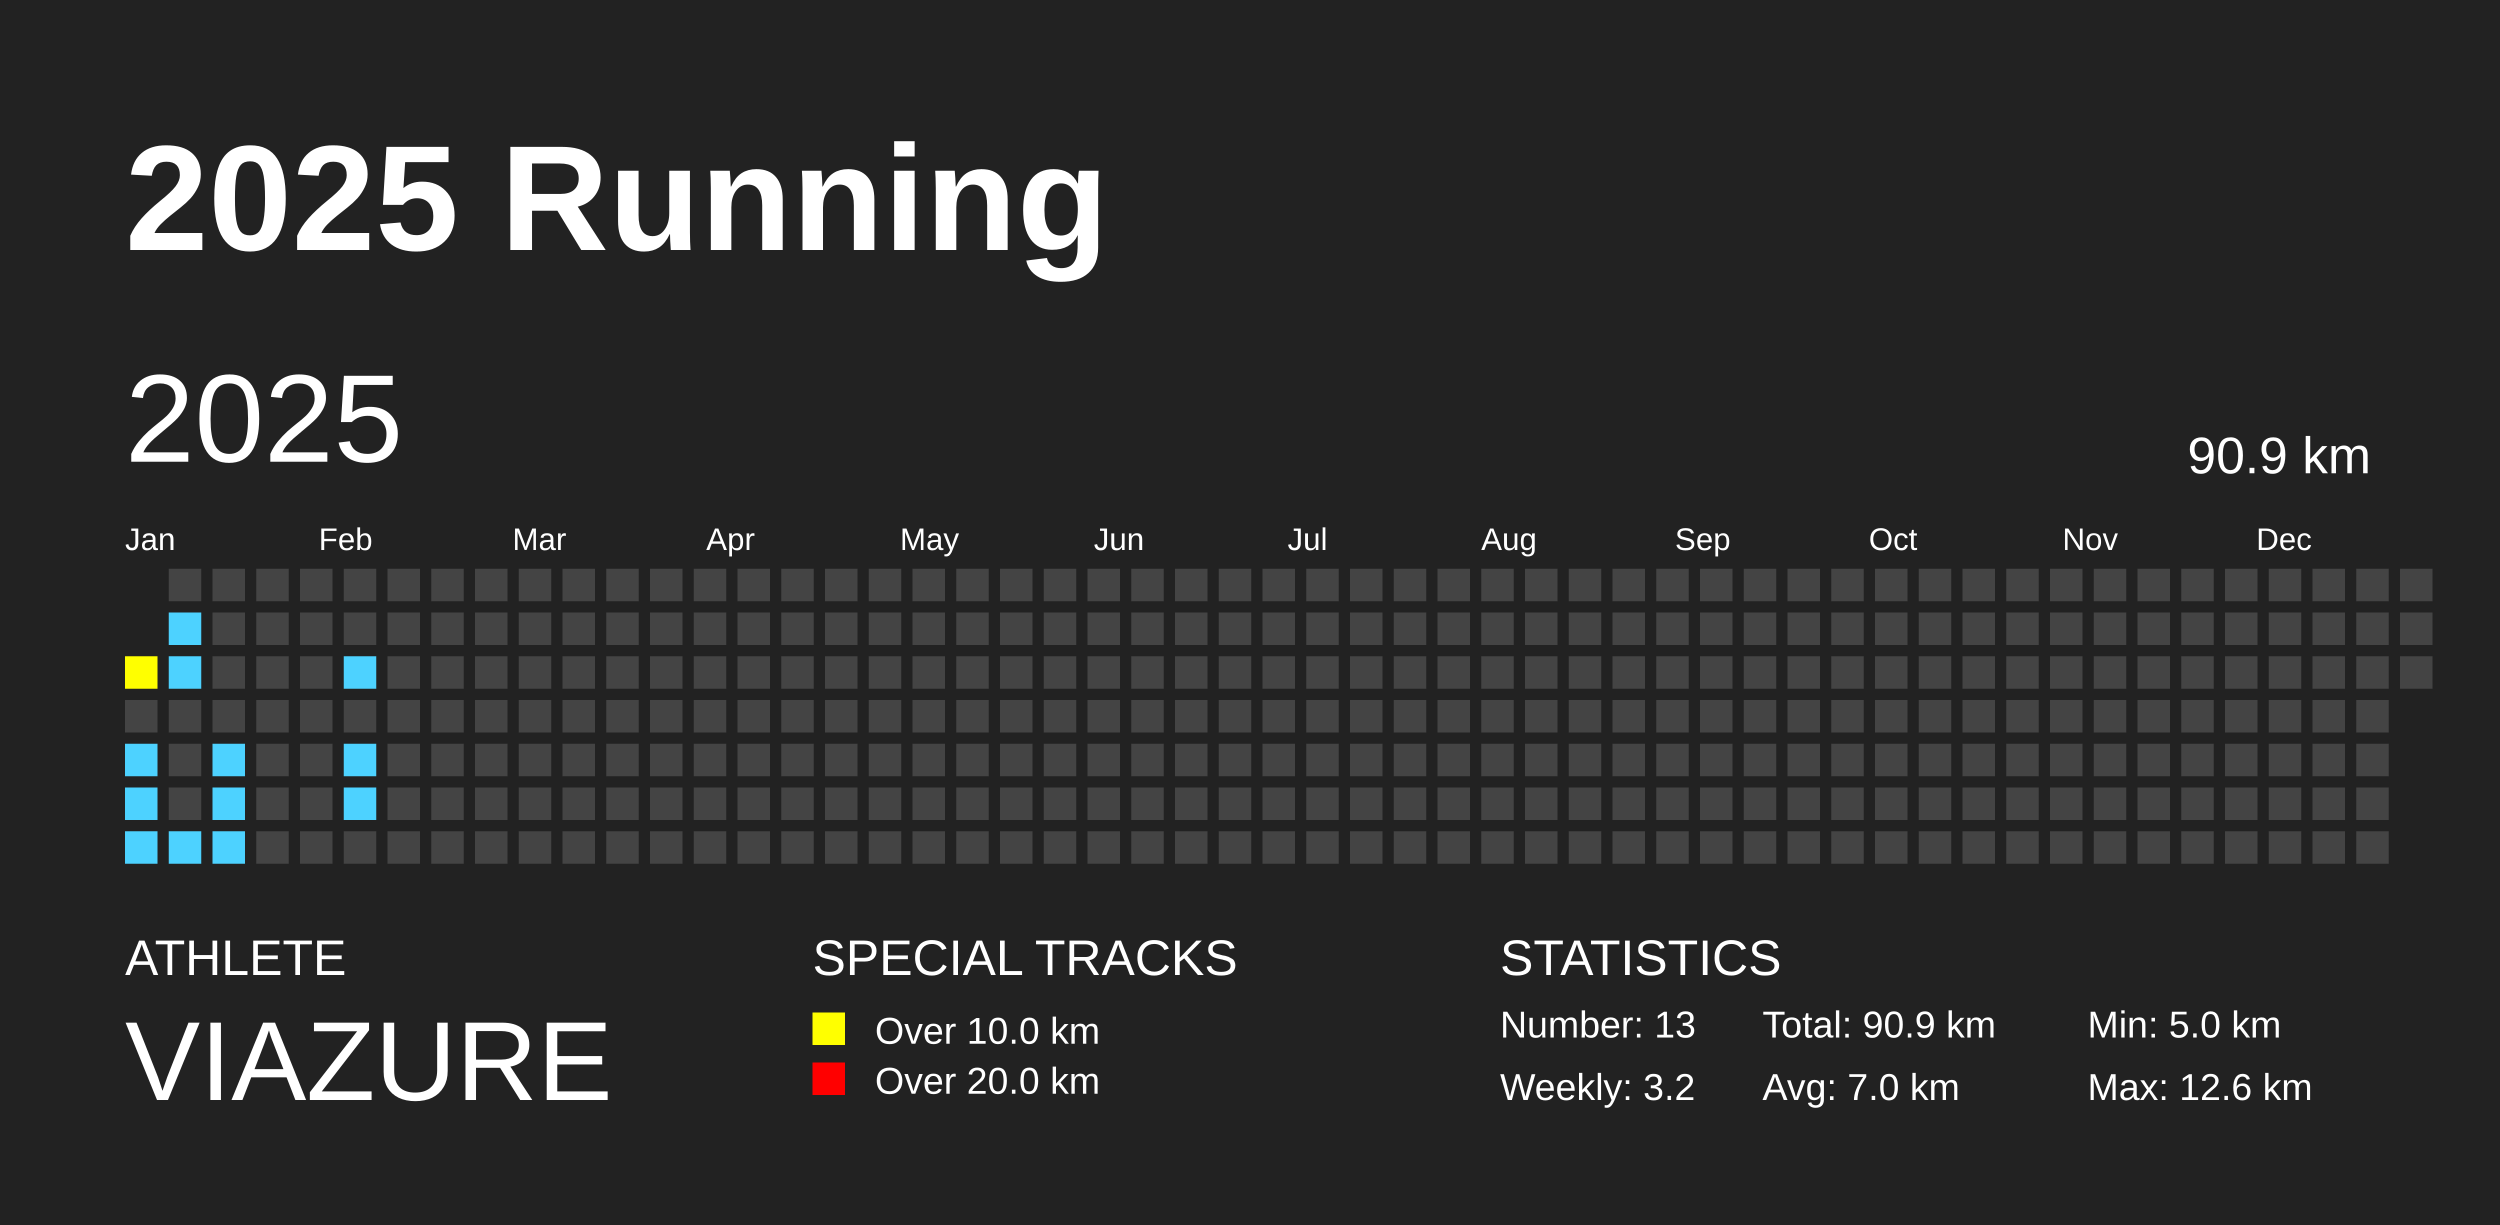
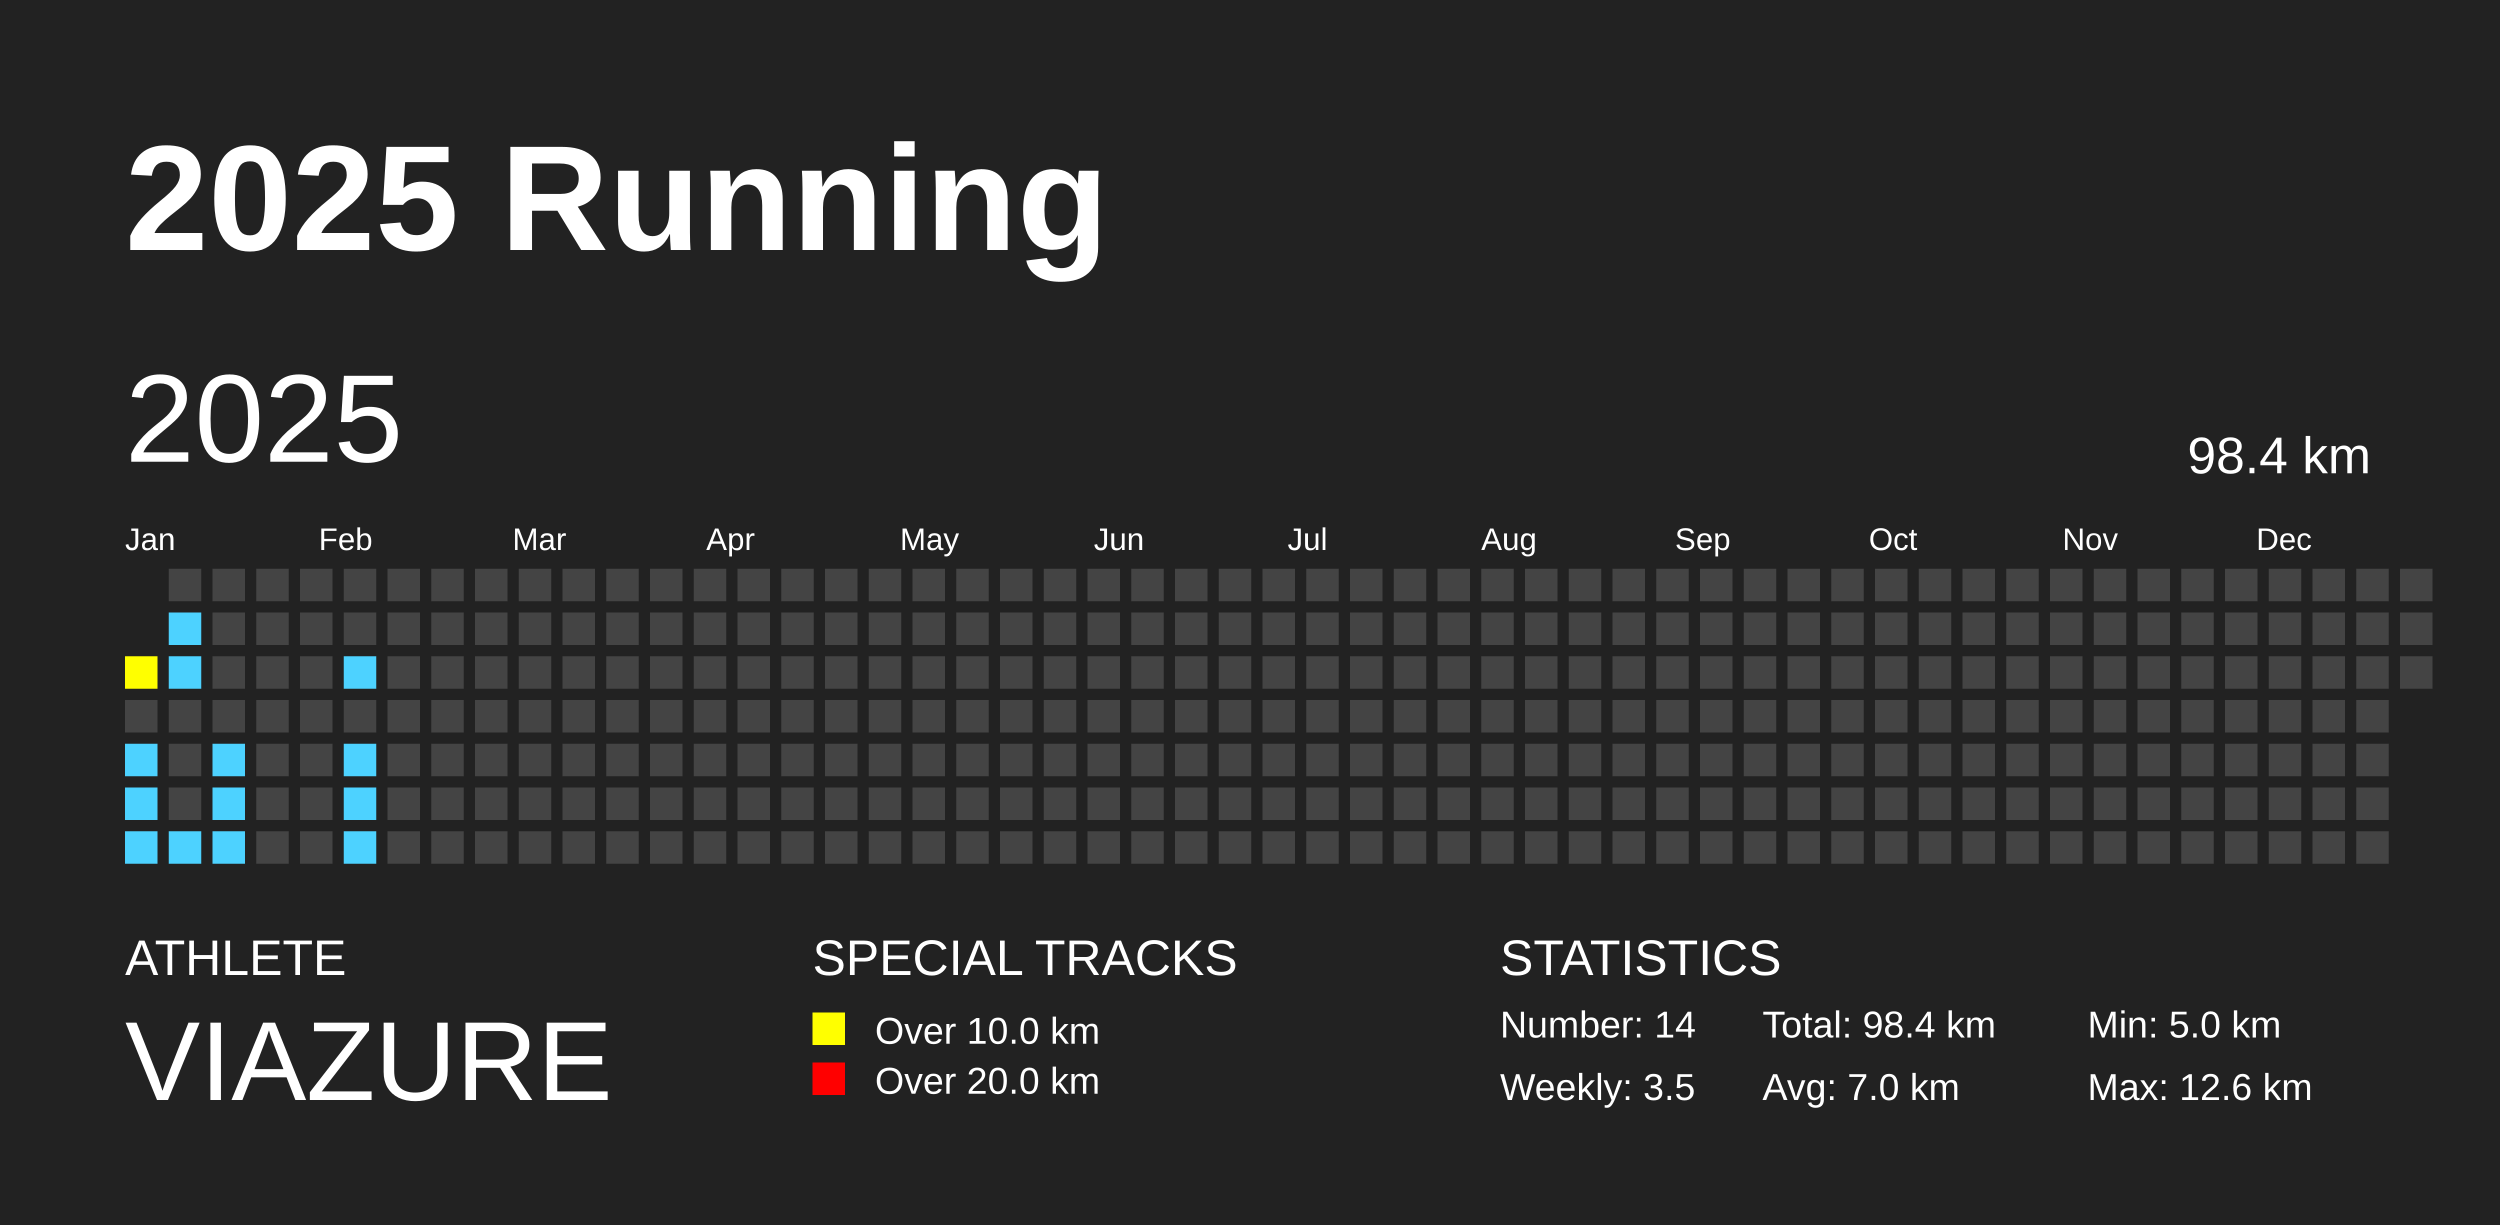
<svg xmlns="http://www.w3.org/2000/svg" baseProfile="full" height="98mm" version="1.1" viewBox="0,0,200,98" width="200mm">
  <defs />
  <rect fill="#222222" height="98" width="200" x="0" y="0" />
  <text fill="#FFFFFF" style="font-size:12px; font-family:Arial; font-weight:bold;" x="10" y="20">2025 Running</text>
  <text fill="#FFFFFF" style="font-size:4px; font-family:Arial" x="10" y="78">ATHLETE</text>
  <text fill="#FFFFFF" style="font-size:9px; font-family:Arial" x="10" y="88">VIAZURE</text>
  <text fill="#FFFFFF" style="font-size:4px; font-family:Arial" x="65" y="78">SPECIAL TRACKS</text>
  <rect fill="yellow" height="2.6" width="2.6" x="65" y="81" />
  <text fill="#FFFFFF" style="font-size:3px; font-family:Arial" x="70" y="83.5">Over 10.0 km</text>
  <rect fill="red" height="2.6" width="2.6" x="65" y="85" />
  <text fill="#FFFFFF" style="font-size:3px; font-family:Arial" x="70" y="87.5">Over 20.0 km</text>
  <text fill="#FFFFFF" style="font-size:4px; font-family:Arial" x="120" y="78">STATISTICS</text>
-   <text fill="#FFFFFF" style="font-size:3px; font-family:Arial" x="120" y="83">Number: 13</text>
-   <text fill="#FFFFFF" style="font-size:3px; font-family:Arial" x="120" y="88">Weekly: 3.2</text>
-   <text fill="#FFFFFF" style="font-size:3px; font-family:Arial" x="141" y="83">Total: 90.9 km</text>
+   <text fill="#FFFFFF" style="font-size:3px; font-family:Arial" x="120" y="83">Number: 14</text>
+   <text fill="#FFFFFF" style="font-size:3px; font-family:Arial" x="120" y="88">Weekly: 3.5</text>
+   <text fill="#FFFFFF" style="font-size:3px; font-family:Arial" x="141" y="83">Total: 98.4 km</text>
  <text fill="#FFFFFF" style="font-size:3px; font-family:Arial" x="141" y="88">Avg: 7.0 km</text>
  <text fill="#FFFFFF" style="font-size:3px; font-family:Arial" x="167" y="83">Min: 5.0 km</text>
  <text fill="#FFFFFF" style="font-size:3px; font-family:Arial" x="167" y="88">Max: 12.6 km</text>
  <text dominant-baseline="hanging" fill="#FFFFFF" style="font-size:10.0px; font-family:Arial;" x="10" y="30">2025</text>
-   <text dominant-baseline="hanging" fill="#FFFFFF" style="font-size:4.125px; font-family:Arial;" x="175" y="35">90.9 km</text>
+   <text dominant-baseline="hanging" fill="#FFFFFF" style="font-size:4.125px; font-family:Arial;" x="175" y="35">98.4 km</text>
  <text fill="#FFFFFF" style="font-size:2.5px; font-family:Arial" x="10.0" y="44">Jan</text>
  <text fill="#FFFFFF" style="font-size:2.5px; font-family:Arial" x="25.5" y="44">Feb</text>
  <text fill="#FFFFFF" style="font-size:2.5px; font-family:Arial" x="41.0" y="44">Mar</text>
  <text fill="#FFFFFF" style="font-size:2.5px; font-family:Arial" x="56.5" y="44">Apr</text>
  <text fill="#FFFFFF" style="font-size:2.5px; font-family:Arial" x="72.0" y="44">May</text>
  <text fill="#FFFFFF" style="font-size:2.5px; font-family:Arial" x="87.5" y="44">Jun</text>
  <text fill="#FFFFFF" style="font-size:2.5px; font-family:Arial" x="103.0" y="44">Jul</text>
  <text fill="#FFFFFF" style="font-size:2.5px; font-family:Arial" x="118.5" y="44">Aug</text>
  <text fill="#FFFFFF" style="font-size:2.5px; font-family:Arial" x="134.0" y="44">Sep</text>
  <text fill="#FFFFFF" style="font-size:2.5px; font-family:Arial" x="149.5" y="44">Oct</text>
  <text fill="#FFFFFF" style="font-size:2.5px; font-family:Arial" x="165.0" y="44">Nov</text>
  <text fill="#FFFFFF" style="font-size:2.5px; font-family:Arial" x="180.5" y="44">Dec</text>
  <rect fill="yellow" height="2.6" width="2.6" x="10.0" y="52.5" />
  <rect fill="#444444" height="2.6" width="2.6" x="10.0" y="56.0" />
  <rect fill="#4DD2FF" height="2.6" width="2.6" x="10.0" y="59.5" />
  <rect fill="#4DD2FF" height="2.6" width="2.6" x="10.0" y="63.0" />
  <rect fill="#4DD2FF" height="2.6" width="2.6" x="10.0" y="66.5" />
  <rect fill="#444444" height="2.6" width="2.6" x="13.5" y="45.5" />
  <rect fill="#4DD2FF" height="2.6" width="2.6" x="13.5" y="49.0" />
  <rect fill="#4DD2FF" height="2.6" width="2.6" x="13.5" y="52.5" />
  <rect fill="#444444" height="2.6" width="2.6" x="13.5" y="56.0" />
  <rect fill="#444444" height="2.6" width="2.6" x="13.5" y="59.5" />
  <rect fill="#444444" height="2.6" width="2.6" x="13.5" y="63.0" />
  <rect fill="#4DD2FF" height="2.6" width="2.6" x="13.5" y="66.5" />
  <rect fill="#444444" height="2.6" width="2.6" x="17.0" y="45.5" />
  <rect fill="#444444" height="2.6" width="2.6" x="17.0" y="49.0" />
  <rect fill="#444444" height="2.6" width="2.6" x="17.0" y="52.5" />
  <rect fill="#444444" height="2.6" width="2.6" x="17.0" y="56.0" />
  <rect fill="#4DD2FF" height="2.6" width="2.6" x="17.0" y="59.5" />
  <rect fill="#4DD2FF" height="2.6" width="2.6" x="17.0" y="63.0" />
  <rect fill="#4DD2FF" height="2.6" width="2.6" x="17.0" y="66.5" />
  <rect fill="#444444" height="2.6" width="2.6" x="20.5" y="45.5" />
  <rect fill="#444444" height="2.6" width="2.6" x="20.5" y="49.0" />
  <rect fill="#444444" height="2.6" width="2.6" x="20.5" y="52.5" />
  <rect fill="#444444" height="2.6" width="2.6" x="20.5" y="56.0" />
  <rect fill="#444444" height="2.6" width="2.6" x="20.5" y="59.5" />
  <rect fill="#444444" height="2.6" width="2.6" x="20.5" y="63.0" />
  <rect fill="#444444" height="2.6" width="2.6" x="20.5" y="66.5" />
  <rect fill="#444444" height="2.6" width="2.6" x="24.0" y="45.5" />
  <rect fill="#444444" height="2.6" width="2.6" x="24.0" y="49.0" />
  <rect fill="#444444" height="2.6" width="2.6" x="24.0" y="52.5" />
  <rect fill="#444444" height="2.6" width="2.6" x="24.0" y="56.0" />
  <rect fill="#444444" height="2.6" width="2.6" x="24.0" y="59.5" />
  <rect fill="#444444" height="2.6" width="2.6" x="24.0" y="63.0" />
  <rect fill="#444444" height="2.6" width="2.6" x="24.0" y="66.5" />
  <rect fill="#444444" height="2.6" width="2.6" x="27.5" y="45.5" />
  <rect fill="#444444" height="2.6" width="2.6" x="27.5" y="49.0" />
  <rect fill="#4DD2FF" height="2.6" width="2.6" x="27.5" y="52.5" />
  <rect fill="#444444" height="2.6" width="2.6" x="27.5" y="56.0" />
  <rect fill="#4DD2FF" height="2.6" width="2.6" x="27.5" y="59.5" />
  <rect fill="#4DD2FF" height="2.6" width="2.6" x="27.5" y="63.0" />
-   <rect fill="#444444" height="2.6" width="2.6" x="27.5" y="66.5" />
+   <rect fill="#4DD2FF" height="2.6" width="2.6" x="27.5" y="66.5" />
  <rect fill="#444444" height="2.6" width="2.6" x="31.0" y="45.5" />
  <rect fill="#444444" height="2.6" width="2.6" x="31.0" y="49.0" />
  <rect fill="#444444" height="2.6" width="2.6" x="31.0" y="52.5" />
  <rect fill="#444444" height="2.6" width="2.6" x="31.0" y="56.0" />
  <rect fill="#444444" height="2.6" width="2.6" x="31.0" y="59.5" />
  <rect fill="#444444" height="2.6" width="2.6" x="31.0" y="63.0" />
  <rect fill="#444444" height="2.6" width="2.6" x="31.0" y="66.5" />
  <rect fill="#444444" height="2.6" width="2.6" x="34.5" y="45.5" />
  <rect fill="#444444" height="2.6" width="2.6" x="34.5" y="49.0" />
  <rect fill="#444444" height="2.6" width="2.6" x="34.5" y="52.5" />
  <rect fill="#444444" height="2.6" width="2.6" x="34.5" y="56.0" />
  <rect fill="#444444" height="2.6" width="2.6" x="34.5" y="59.5" />
  <rect fill="#444444" height="2.6" width="2.6" x="34.5" y="63.0" />
  <rect fill="#444444" height="2.6" width="2.6" x="34.5" y="66.5" />
  <rect fill="#444444" height="2.6" width="2.6" x="38.0" y="45.5" />
  <rect fill="#444444" height="2.6" width="2.6" x="38.0" y="49.0" />
  <rect fill="#444444" height="2.6" width="2.6" x="38.0" y="52.5" />
  <rect fill="#444444" height="2.6" width="2.6" x="38.0" y="56.0" />
  <rect fill="#444444" height="2.6" width="2.6" x="38.0" y="59.5" />
  <rect fill="#444444" height="2.6" width="2.6" x="38.0" y="63.0" />
  <rect fill="#444444" height="2.6" width="2.6" x="38.0" y="66.5" />
  <rect fill="#444444" height="2.6" width="2.6" x="41.5" y="45.5" />
  <rect fill="#444444" height="2.6" width="2.6" x="41.5" y="49.0" />
  <rect fill="#444444" height="2.6" width="2.6" x="41.5" y="52.5" />
  <rect fill="#444444" height="2.6" width="2.6" x="41.5" y="56.0" />
  <rect fill="#444444" height="2.6" width="2.6" x="41.5" y="59.5" />
  <rect fill="#444444" height="2.6" width="2.6" x="41.5" y="63.0" />
  <rect fill="#444444" height="2.6" width="2.6" x="41.5" y="66.5" />
  <rect fill="#444444" height="2.6" width="2.6" x="45.0" y="45.5" />
  <rect fill="#444444" height="2.6" width="2.6" x="45.0" y="49.0" />
  <rect fill="#444444" height="2.6" width="2.6" x="45.0" y="52.5" />
  <rect fill="#444444" height="2.6" width="2.6" x="45.0" y="56.0" />
  <rect fill="#444444" height="2.6" width="2.6" x="45.0" y="59.5" />
  <rect fill="#444444" height="2.6" width="2.6" x="45.0" y="63.0" />
  <rect fill="#444444" height="2.6" width="2.6" x="45.0" y="66.5" />
  <rect fill="#444444" height="2.6" width="2.6" x="48.5" y="45.5" />
  <rect fill="#444444" height="2.6" width="2.6" x="48.5" y="49.0" />
  <rect fill="#444444" height="2.6" width="2.6" x="48.5" y="52.5" />
  <rect fill="#444444" height="2.6" width="2.6" x="48.5" y="56.0" />
  <rect fill="#444444" height="2.6" width="2.6" x="48.5" y="59.5" />
  <rect fill="#444444" height="2.6" width="2.6" x="48.5" y="63.0" />
  <rect fill="#444444" height="2.6" width="2.6" x="48.5" y="66.5" />
  <rect fill="#444444" height="2.6" width="2.6" x="52.0" y="45.5" />
  <rect fill="#444444" height="2.6" width="2.6" x="52.0" y="49.0" />
  <rect fill="#444444" height="2.6" width="2.6" x="52.0" y="52.5" />
  <rect fill="#444444" height="2.6" width="2.6" x="52.0" y="56.0" />
  <rect fill="#444444" height="2.6" width="2.6" x="52.0" y="59.5" />
  <rect fill="#444444" height="2.6" width="2.6" x="52.0" y="63.0" />
  <rect fill="#444444" height="2.6" width="2.6" x="52.0" y="66.5" />
  <rect fill="#444444" height="2.6" width="2.6" x="55.5" y="45.5" />
  <rect fill="#444444" height="2.6" width="2.6" x="55.5" y="49.0" />
  <rect fill="#444444" height="2.6" width="2.6" x="55.5" y="52.5" />
  <rect fill="#444444" height="2.6" width="2.6" x="55.5" y="56.0" />
  <rect fill="#444444" height="2.6" width="2.6" x="55.5" y="59.5" />
  <rect fill="#444444" height="2.6" width="2.6" x="55.5" y="63.0" />
  <rect fill="#444444" height="2.6" width="2.6" x="55.5" y="66.5" />
  <rect fill="#444444" height="2.6" width="2.6" x="59.0" y="45.5" />
  <rect fill="#444444" height="2.6" width="2.6" x="59.0" y="49.0" />
  <rect fill="#444444" height="2.6" width="2.6" x="59.0" y="52.5" />
  <rect fill="#444444" height="2.6" width="2.6" x="59.0" y="56.0" />
  <rect fill="#444444" height="2.6" width="2.6" x="59.0" y="59.5" />
  <rect fill="#444444" height="2.6" width="2.6" x="59.0" y="63.0" />
  <rect fill="#444444" height="2.6" width="2.6" x="59.0" y="66.5" />
  <rect fill="#444444" height="2.6" width="2.6" x="62.5" y="45.5" />
  <rect fill="#444444" height="2.6" width="2.6" x="62.5" y="49.0" />
  <rect fill="#444444" height="2.6" width="2.6" x="62.5" y="52.5" />
  <rect fill="#444444" height="2.6" width="2.6" x="62.5" y="56.0" />
  <rect fill="#444444" height="2.6" width="2.6" x="62.5" y="59.5" />
  <rect fill="#444444" height="2.6" width="2.6" x="62.5" y="63.0" />
  <rect fill="#444444" height="2.6" width="2.6" x="62.5" y="66.5" />
  <rect fill="#444444" height="2.6" width="2.6" x="66.0" y="45.5" />
  <rect fill="#444444" height="2.6" width="2.6" x="66.0" y="49.0" />
  <rect fill="#444444" height="2.6" width="2.6" x="66.0" y="52.5" />
  <rect fill="#444444" height="2.6" width="2.6" x="66.0" y="56.0" />
  <rect fill="#444444" height="2.6" width="2.6" x="66.0" y="59.5" />
  <rect fill="#444444" height="2.6" width="2.6" x="66.0" y="63.0" />
  <rect fill="#444444" height="2.6" width="2.6" x="66.0" y="66.5" />
  <rect fill="#444444" height="2.6" width="2.6" x="69.5" y="45.5" />
  <rect fill="#444444" height="2.6" width="2.6" x="69.5" y="49.0" />
  <rect fill="#444444" height="2.6" width="2.6" x="69.5" y="52.5" />
  <rect fill="#444444" height="2.6" width="2.6" x="69.5" y="56.0" />
  <rect fill="#444444" height="2.6" width="2.6" x="69.5" y="59.5" />
  <rect fill="#444444" height="2.6" width="2.6" x="69.5" y="63.0" />
  <rect fill="#444444" height="2.6" width="2.6" x="69.5" y="66.5" />
  <rect fill="#444444" height="2.6" width="2.6" x="73.0" y="45.5" />
  <rect fill="#444444" height="2.6" width="2.6" x="73.0" y="49.0" />
  <rect fill="#444444" height="2.6" width="2.6" x="73.0" y="52.5" />
  <rect fill="#444444" height="2.6" width="2.6" x="73.0" y="56.0" />
  <rect fill="#444444" height="2.6" width="2.6" x="73.0" y="59.5" />
  <rect fill="#444444" height="2.6" width="2.6" x="73.0" y="63.0" />
  <rect fill="#444444" height="2.6" width="2.6" x="73.0" y="66.5" />
  <rect fill="#444444" height="2.6" width="2.6" x="76.5" y="45.5" />
  <rect fill="#444444" height="2.6" width="2.6" x="76.5" y="49.0" />
  <rect fill="#444444" height="2.6" width="2.6" x="76.5" y="52.5" />
  <rect fill="#444444" height="2.6" width="2.6" x="76.5" y="56.0" />
  <rect fill="#444444" height="2.6" width="2.6" x="76.5" y="59.5" />
  <rect fill="#444444" height="2.6" width="2.6" x="76.5" y="63.0" />
  <rect fill="#444444" height="2.6" width="2.6" x="76.5" y="66.5" />
  <rect fill="#444444" height="2.6" width="2.6" x="80.0" y="45.5" />
  <rect fill="#444444" height="2.6" width="2.6" x="80.0" y="49.0" />
  <rect fill="#444444" height="2.6" width="2.6" x="80.0" y="52.5" />
  <rect fill="#444444" height="2.6" width="2.6" x="80.0" y="56.0" />
  <rect fill="#444444" height="2.6" width="2.6" x="80.0" y="59.5" />
  <rect fill="#444444" height="2.6" width="2.6" x="80.0" y="63.0" />
  <rect fill="#444444" height="2.6" width="2.6" x="80.0" y="66.5" />
  <rect fill="#444444" height="2.6" width="2.6" x="83.5" y="45.5" />
  <rect fill="#444444" height="2.6" width="2.6" x="83.5" y="49.0" />
  <rect fill="#444444" height="2.6" width="2.6" x="83.5" y="52.5" />
  <rect fill="#444444" height="2.6" width="2.6" x="83.5" y="56.0" />
  <rect fill="#444444" height="2.6" width="2.6" x="83.5" y="59.5" />
  <rect fill="#444444" height="2.6" width="2.6" x="83.5" y="63.0" />
  <rect fill="#444444" height="2.6" width="2.6" x="83.5" y="66.5" />
  <rect fill="#444444" height="2.6" width="2.6" x="87.0" y="45.5" />
  <rect fill="#444444" height="2.6" width="2.6" x="87.0" y="49.0" />
  <rect fill="#444444" height="2.6" width="2.6" x="87.0" y="52.5" />
  <rect fill="#444444" height="2.6" width="2.6" x="87.0" y="56.0" />
  <rect fill="#444444" height="2.6" width="2.6" x="87.0" y="59.5" />
  <rect fill="#444444" height="2.6" width="2.6" x="87.0" y="63.0" />
  <rect fill="#444444" height="2.6" width="2.6" x="87.0" y="66.5" />
  <rect fill="#444444" height="2.6" width="2.6" x="90.5" y="45.5" />
  <rect fill="#444444" height="2.6" width="2.6" x="90.5" y="49.0" />
  <rect fill="#444444" height="2.6" width="2.6" x="90.5" y="52.5" />
  <rect fill="#444444" height="2.6" width="2.6" x="90.5" y="56.0" />
  <rect fill="#444444" height="2.6" width="2.6" x="90.5" y="59.5" />
  <rect fill="#444444" height="2.6" width="2.6" x="90.5" y="63.0" />
  <rect fill="#444444" height="2.6" width="2.6" x="90.5" y="66.5" />
  <rect fill="#444444" height="2.6" width="2.6" x="94.0" y="45.5" />
  <rect fill="#444444" height="2.6" width="2.6" x="94.0" y="49.0" />
  <rect fill="#444444" height="2.6" width="2.6" x="94.0" y="52.5" />
  <rect fill="#444444" height="2.6" width="2.6" x="94.0" y="56.0" />
  <rect fill="#444444" height="2.6" width="2.6" x="94.0" y="59.5" />
  <rect fill="#444444" height="2.6" width="2.6" x="94.0" y="63.0" />
  <rect fill="#444444" height="2.6" width="2.6" x="94.0" y="66.5" />
  <rect fill="#444444" height="2.6" width="2.6" x="97.5" y="45.5" />
  <rect fill="#444444" height="2.6" width="2.6" x="97.5" y="49.0" />
  <rect fill="#444444" height="2.6" width="2.6" x="97.5" y="52.5" />
  <rect fill="#444444" height="2.6" width="2.6" x="97.5" y="56.0" />
  <rect fill="#444444" height="2.6" width="2.6" x="97.5" y="59.5" />
  <rect fill="#444444" height="2.6" width="2.6" x="97.5" y="63.0" />
  <rect fill="#444444" height="2.6" width="2.6" x="97.5" y="66.5" />
  <rect fill="#444444" height="2.6" width="2.6" x="101.0" y="45.5" />
  <rect fill="#444444" height="2.6" width="2.6" x="101.0" y="49.0" />
  <rect fill="#444444" height="2.6" width="2.6" x="101.0" y="52.5" />
  <rect fill="#444444" height="2.6" width="2.6" x="101.0" y="56.0" />
  <rect fill="#444444" height="2.6" width="2.6" x="101.0" y="59.5" />
  <rect fill="#444444" height="2.6" width="2.6" x="101.0" y="63.0" />
  <rect fill="#444444" height="2.6" width="2.6" x="101.0" y="66.5" />
  <rect fill="#444444" height="2.6" width="2.6" x="104.5" y="45.5" />
  <rect fill="#444444" height="2.6" width="2.6" x="104.5" y="49.0" />
  <rect fill="#444444" height="2.6" width="2.6" x="104.5" y="52.5" />
  <rect fill="#444444" height="2.6" width="2.6" x="104.5" y="56.0" />
  <rect fill="#444444" height="2.6" width="2.6" x="104.5" y="59.5" />
  <rect fill="#444444" height="2.6" width="2.6" x="104.5" y="63.0" />
  <rect fill="#444444" height="2.6" width="2.6" x="104.5" y="66.5" />
  <rect fill="#444444" height="2.6" width="2.6" x="108.0" y="45.5" />
  <rect fill="#444444" height="2.6" width="2.6" x="108.0" y="49.0" />
  <rect fill="#444444" height="2.6" width="2.6" x="108.0" y="52.5" />
  <rect fill="#444444" height="2.6" width="2.6" x="108.0" y="56.0" />
  <rect fill="#444444" height="2.6" width="2.6" x="108.0" y="59.5" />
  <rect fill="#444444" height="2.6" width="2.6" x="108.0" y="63.0" />
  <rect fill="#444444" height="2.6" width="2.6" x="108.0" y="66.5" />
  <rect fill="#444444" height="2.6" width="2.6" x="111.5" y="45.5" />
  <rect fill="#444444" height="2.6" width="2.6" x="111.5" y="49.0" />
  <rect fill="#444444" height="2.6" width="2.6" x="111.5" y="52.5" />
  <rect fill="#444444" height="2.6" width="2.6" x="111.5" y="56.0" />
  <rect fill="#444444" height="2.6" width="2.6" x="111.5" y="59.5" />
  <rect fill="#444444" height="2.6" width="2.6" x="111.5" y="63.0" />
  <rect fill="#444444" height="2.6" width="2.6" x="111.5" y="66.5" />
  <rect fill="#444444" height="2.6" width="2.6" x="115.0" y="45.5" />
  <rect fill="#444444" height="2.6" width="2.6" x="115.0" y="49.0" />
  <rect fill="#444444" height="2.6" width="2.6" x="115.0" y="52.5" />
  <rect fill="#444444" height="2.6" width="2.6" x="115.0" y="56.0" />
  <rect fill="#444444" height="2.6" width="2.6" x="115.0" y="59.5" />
  <rect fill="#444444" height="2.6" width="2.6" x="115.0" y="63.0" />
  <rect fill="#444444" height="2.6" width="2.6" x="115.0" y="66.5" />
  <rect fill="#444444" height="2.6" width="2.6" x="118.5" y="45.5" />
  <rect fill="#444444" height="2.6" width="2.6" x="118.5" y="49.0" />
  <rect fill="#444444" height="2.6" width="2.6" x="118.5" y="52.5" />
  <rect fill="#444444" height="2.6" width="2.6" x="118.5" y="56.0" />
  <rect fill="#444444" height="2.6" width="2.6" x="118.5" y="59.5" />
  <rect fill="#444444" height="2.6" width="2.6" x="118.5" y="63.0" />
  <rect fill="#444444" height="2.6" width="2.6" x="118.5" y="66.5" />
  <rect fill="#444444" height="2.6" width="2.6" x="122.0" y="45.5" />
  <rect fill="#444444" height="2.6" width="2.6" x="122.0" y="49.0" />
  <rect fill="#444444" height="2.6" width="2.6" x="122.0" y="52.5" />
  <rect fill="#444444" height="2.6" width="2.6" x="122.0" y="56.0" />
  <rect fill="#444444" height="2.6" width="2.6" x="122.0" y="59.5" />
  <rect fill="#444444" height="2.6" width="2.6" x="122.0" y="63.0" />
  <rect fill="#444444" height="2.6" width="2.6" x="122.0" y="66.5" />
  <rect fill="#444444" height="2.6" width="2.6" x="125.5" y="45.5" />
  <rect fill="#444444" height="2.6" width="2.6" x="125.5" y="49.0" />
  <rect fill="#444444" height="2.6" width="2.6" x="125.5" y="52.5" />
  <rect fill="#444444" height="2.6" width="2.6" x="125.5" y="56.0" />
  <rect fill="#444444" height="2.6" width="2.6" x="125.5" y="59.5" />
  <rect fill="#444444" height="2.6" width="2.6" x="125.5" y="63.0" />
  <rect fill="#444444" height="2.6" width="2.6" x="125.5" y="66.5" />
  <rect fill="#444444" height="2.6" width="2.6" x="129.0" y="45.5" />
  <rect fill="#444444" height="2.6" width="2.6" x="129.0" y="49.0" />
  <rect fill="#444444" height="2.6" width="2.6" x="129.0" y="52.5" />
  <rect fill="#444444" height="2.6" width="2.6" x="129.0" y="56.0" />
  <rect fill="#444444" height="2.6" width="2.6" x="129.0" y="59.5" />
  <rect fill="#444444" height="2.6" width="2.6" x="129.0" y="63.0" />
  <rect fill="#444444" height="2.6" width="2.6" x="129.0" y="66.5" />
  <rect fill="#444444" height="2.6" width="2.6" x="132.5" y="45.5" />
  <rect fill="#444444" height="2.6" width="2.6" x="132.5" y="49.0" />
  <rect fill="#444444" height="2.6" width="2.6" x="132.5" y="52.5" />
  <rect fill="#444444" height="2.6" width="2.6" x="132.5" y="56.0" />
  <rect fill="#444444" height="2.6" width="2.6" x="132.5" y="59.5" />
  <rect fill="#444444" height="2.6" width="2.6" x="132.5" y="63.0" />
  <rect fill="#444444" height="2.6" width="2.6" x="132.5" y="66.5" />
  <rect fill="#444444" height="2.6" width="2.6" x="136.0" y="45.5" />
  <rect fill="#444444" height="2.6" width="2.6" x="136.0" y="49.0" />
  <rect fill="#444444" height="2.6" width="2.6" x="136.0" y="52.5" />
  <rect fill="#444444" height="2.6" width="2.6" x="136.0" y="56.0" />
  <rect fill="#444444" height="2.6" width="2.6" x="136.0" y="59.5" />
  <rect fill="#444444" height="2.6" width="2.6" x="136.0" y="63.0" />
  <rect fill="#444444" height="2.6" width="2.6" x="136.0" y="66.5" />
  <rect fill="#444444" height="2.6" width="2.6" x="139.5" y="45.5" />
  <rect fill="#444444" height="2.6" width="2.6" x="139.5" y="49.0" />
  <rect fill="#444444" height="2.6" width="2.6" x="139.5" y="52.5" />
  <rect fill="#444444" height="2.6" width="2.6" x="139.5" y="56.0" />
  <rect fill="#444444" height="2.6" width="2.6" x="139.5" y="59.5" />
  <rect fill="#444444" height="2.6" width="2.6" x="139.5" y="63.0" />
  <rect fill="#444444" height="2.6" width="2.6" x="139.5" y="66.5" />
  <rect fill="#444444" height="2.6" width="2.6" x="143.0" y="45.5" />
  <rect fill="#444444" height="2.6" width="2.6" x="143.0" y="49.0" />
  <rect fill="#444444" height="2.6" width="2.6" x="143.0" y="52.5" />
  <rect fill="#444444" height="2.6" width="2.6" x="143.0" y="56.0" />
  <rect fill="#444444" height="2.6" width="2.6" x="143.0" y="59.5" />
  <rect fill="#444444" height="2.6" width="2.6" x="143.0" y="63.0" />
  <rect fill="#444444" height="2.6" width="2.6" x="143.0" y="66.5" />
  <rect fill="#444444" height="2.6" width="2.6" x="146.5" y="45.5" />
  <rect fill="#444444" height="2.6" width="2.6" x="146.5" y="49.0" />
  <rect fill="#444444" height="2.6" width="2.6" x="146.5" y="52.5" />
  <rect fill="#444444" height="2.6" width="2.6" x="146.5" y="56.0" />
  <rect fill="#444444" height="2.6" width="2.6" x="146.5" y="59.5" />
  <rect fill="#444444" height="2.6" width="2.6" x="146.5" y="63.0" />
  <rect fill="#444444" height="2.6" width="2.6" x="146.5" y="66.5" />
  <rect fill="#444444" height="2.6" width="2.6" x="150.0" y="45.5" />
  <rect fill="#444444" height="2.6" width="2.6" x="150.0" y="49.0" />
  <rect fill="#444444" height="2.6" width="2.6" x="150.0" y="52.5" />
  <rect fill="#444444" height="2.6" width="2.6" x="150.0" y="56.0" />
  <rect fill="#444444" height="2.6" width="2.6" x="150.0" y="59.5" />
  <rect fill="#444444" height="2.6" width="2.6" x="150.0" y="63.0" />
  <rect fill="#444444" height="2.6" width="2.6" x="150.0" y="66.5" />
  <rect fill="#444444" height="2.6" width="2.6" x="153.5" y="45.5" />
  <rect fill="#444444" height="2.6" width="2.6" x="153.5" y="49.0" />
  <rect fill="#444444" height="2.6" width="2.6" x="153.5" y="52.5" />
  <rect fill="#444444" height="2.6" width="2.6" x="153.5" y="56.0" />
  <rect fill="#444444" height="2.6" width="2.6" x="153.5" y="59.5" />
  <rect fill="#444444" height="2.6" width="2.6" x="153.5" y="63.0" />
  <rect fill="#444444" height="2.6" width="2.6" x="153.5" y="66.5" />
  <rect fill="#444444" height="2.6" width="2.6" x="157.0" y="45.5" />
  <rect fill="#444444" height="2.6" width="2.6" x="157.0" y="49.0" />
  <rect fill="#444444" height="2.6" width="2.6" x="157.0" y="52.5" />
  <rect fill="#444444" height="2.6" width="2.6" x="157.0" y="56.0" />
  <rect fill="#444444" height="2.6" width="2.6" x="157.0" y="59.5" />
  <rect fill="#444444" height="2.6" width="2.6" x="157.0" y="63.0" />
  <rect fill="#444444" height="2.6" width="2.6" x="157.0" y="66.5" />
  <rect fill="#444444" height="2.6" width="2.6" x="160.5" y="45.5" />
  <rect fill="#444444" height="2.6" width="2.6" x="160.5" y="49.0" />
  <rect fill="#444444" height="2.6" width="2.6" x="160.5" y="52.5" />
  <rect fill="#444444" height="2.6" width="2.6" x="160.5" y="56.0" />
  <rect fill="#444444" height="2.6" width="2.6" x="160.5" y="59.5" />
  <rect fill="#444444" height="2.6" width="2.6" x="160.5" y="63.0" />
  <rect fill="#444444" height="2.6" width="2.6" x="160.5" y="66.5" />
  <rect fill="#444444" height="2.6" width="2.6" x="164.0" y="45.5" />
  <rect fill="#444444" height="2.6" width="2.6" x="164.0" y="49.0" />
  <rect fill="#444444" height="2.6" width="2.6" x="164.0" y="52.5" />
  <rect fill="#444444" height="2.6" width="2.6" x="164.0" y="56.0" />
  <rect fill="#444444" height="2.6" width="2.6" x="164.0" y="59.5" />
  <rect fill="#444444" height="2.6" width="2.6" x="164.0" y="63.0" />
  <rect fill="#444444" height="2.6" width="2.6" x="164.0" y="66.5" />
  <rect fill="#444444" height="2.6" width="2.6" x="167.5" y="45.5" />
  <rect fill="#444444" height="2.6" width="2.6" x="167.5" y="49.0" />
  <rect fill="#444444" height="2.6" width="2.6" x="167.5" y="52.5" />
  <rect fill="#444444" height="2.6" width="2.6" x="167.5" y="56.0" />
  <rect fill="#444444" height="2.6" width="2.6" x="167.5" y="59.5" />
  <rect fill="#444444" height="2.6" width="2.6" x="167.5" y="63.0" />
  <rect fill="#444444" height="2.6" width="2.6" x="167.5" y="66.5" />
  <rect fill="#444444" height="2.6" width="2.6" x="171.0" y="45.5" />
  <rect fill="#444444" height="2.6" width="2.6" x="171.0" y="49.0" />
  <rect fill="#444444" height="2.6" width="2.6" x="171.0" y="52.5" />
  <rect fill="#444444" height="2.6" width="2.6" x="171.0" y="56.0" />
  <rect fill="#444444" height="2.6" width="2.6" x="171.0" y="59.5" />
  <rect fill="#444444" height="2.6" width="2.6" x="171.0" y="63.0" />
  <rect fill="#444444" height="2.6" width="2.6" x="171.0" y="66.5" />
  <rect fill="#444444" height="2.6" width="2.6" x="174.5" y="45.5" />
  <rect fill="#444444" height="2.6" width="2.6" x="174.5" y="49.0" />
  <rect fill="#444444" height="2.6" width="2.6" x="174.5" y="52.5" />
  <rect fill="#444444" height="2.6" width="2.6" x="174.5" y="56.0" />
  <rect fill="#444444" height="2.6" width="2.6" x="174.5" y="59.5" />
  <rect fill="#444444" height="2.6" width="2.6" x="174.5" y="63.0" />
  <rect fill="#444444" height="2.6" width="2.6" x="174.5" y="66.5" />
  <rect fill="#444444" height="2.6" width="2.6" x="178.0" y="45.5" />
  <rect fill="#444444" height="2.6" width="2.6" x="178.0" y="49.0" />
  <rect fill="#444444" height="2.6" width="2.6" x="178.0" y="52.5" />
  <rect fill="#444444" height="2.6" width="2.6" x="178.0" y="56.0" />
  <rect fill="#444444" height="2.6" width="2.6" x="178.0" y="59.5" />
  <rect fill="#444444" height="2.6" width="2.6" x="178.0" y="63.0" />
  <rect fill="#444444" height="2.6" width="2.6" x="178.0" y="66.5" />
  <rect fill="#444444" height="2.6" width="2.6" x="181.5" y="45.5" />
  <rect fill="#444444" height="2.6" width="2.6" x="181.5" y="49.0" />
  <rect fill="#444444" height="2.6" width="2.6" x="181.5" y="52.5" />
  <rect fill="#444444" height="2.6" width="2.6" x="181.5" y="56.0" />
  <rect fill="#444444" height="2.6" width="2.6" x="181.5" y="59.5" />
  <rect fill="#444444" height="2.6" width="2.6" x="181.5" y="63.0" />
  <rect fill="#444444" height="2.6" width="2.6" x="181.5" y="66.5" />
  <rect fill="#444444" height="2.6" width="2.6" x="185.0" y="45.5" />
  <rect fill="#444444" height="2.6" width="2.6" x="185.0" y="49.0" />
  <rect fill="#444444" height="2.6" width="2.6" x="185.0" y="52.5" />
  <rect fill="#444444" height="2.6" width="2.6" x="185.0" y="56.0" />
  <rect fill="#444444" height="2.6" width="2.6" x="185.0" y="59.5" />
  <rect fill="#444444" height="2.6" width="2.6" x="185.0" y="63.0" />
  <rect fill="#444444" height="2.6" width="2.6" x="185.0" y="66.5" />
  <rect fill="#444444" height="2.6" width="2.6" x="188.5" y="45.5" />
  <rect fill="#444444" height="2.6" width="2.6" x="188.5" y="49.0" />
  <rect fill="#444444" height="2.6" width="2.6" x="188.5" y="52.5" />
  <rect fill="#444444" height="2.6" width="2.6" x="188.5" y="56.0" />
  <rect fill="#444444" height="2.6" width="2.6" x="188.5" y="59.5" />
  <rect fill="#444444" height="2.6" width="2.6" x="188.5" y="63.0" />
  <rect fill="#444444" height="2.6" width="2.6" x="188.5" y="66.5" />
  <rect fill="#444444" height="2.6" width="2.6" x="192.0" y="45.5" />
  <rect fill="#444444" height="2.6" width="2.6" x="192.0" y="49.0" />
  <rect fill="#444444" height="2.6" width="2.6" x="192.0" y="52.5" />
</svg>
